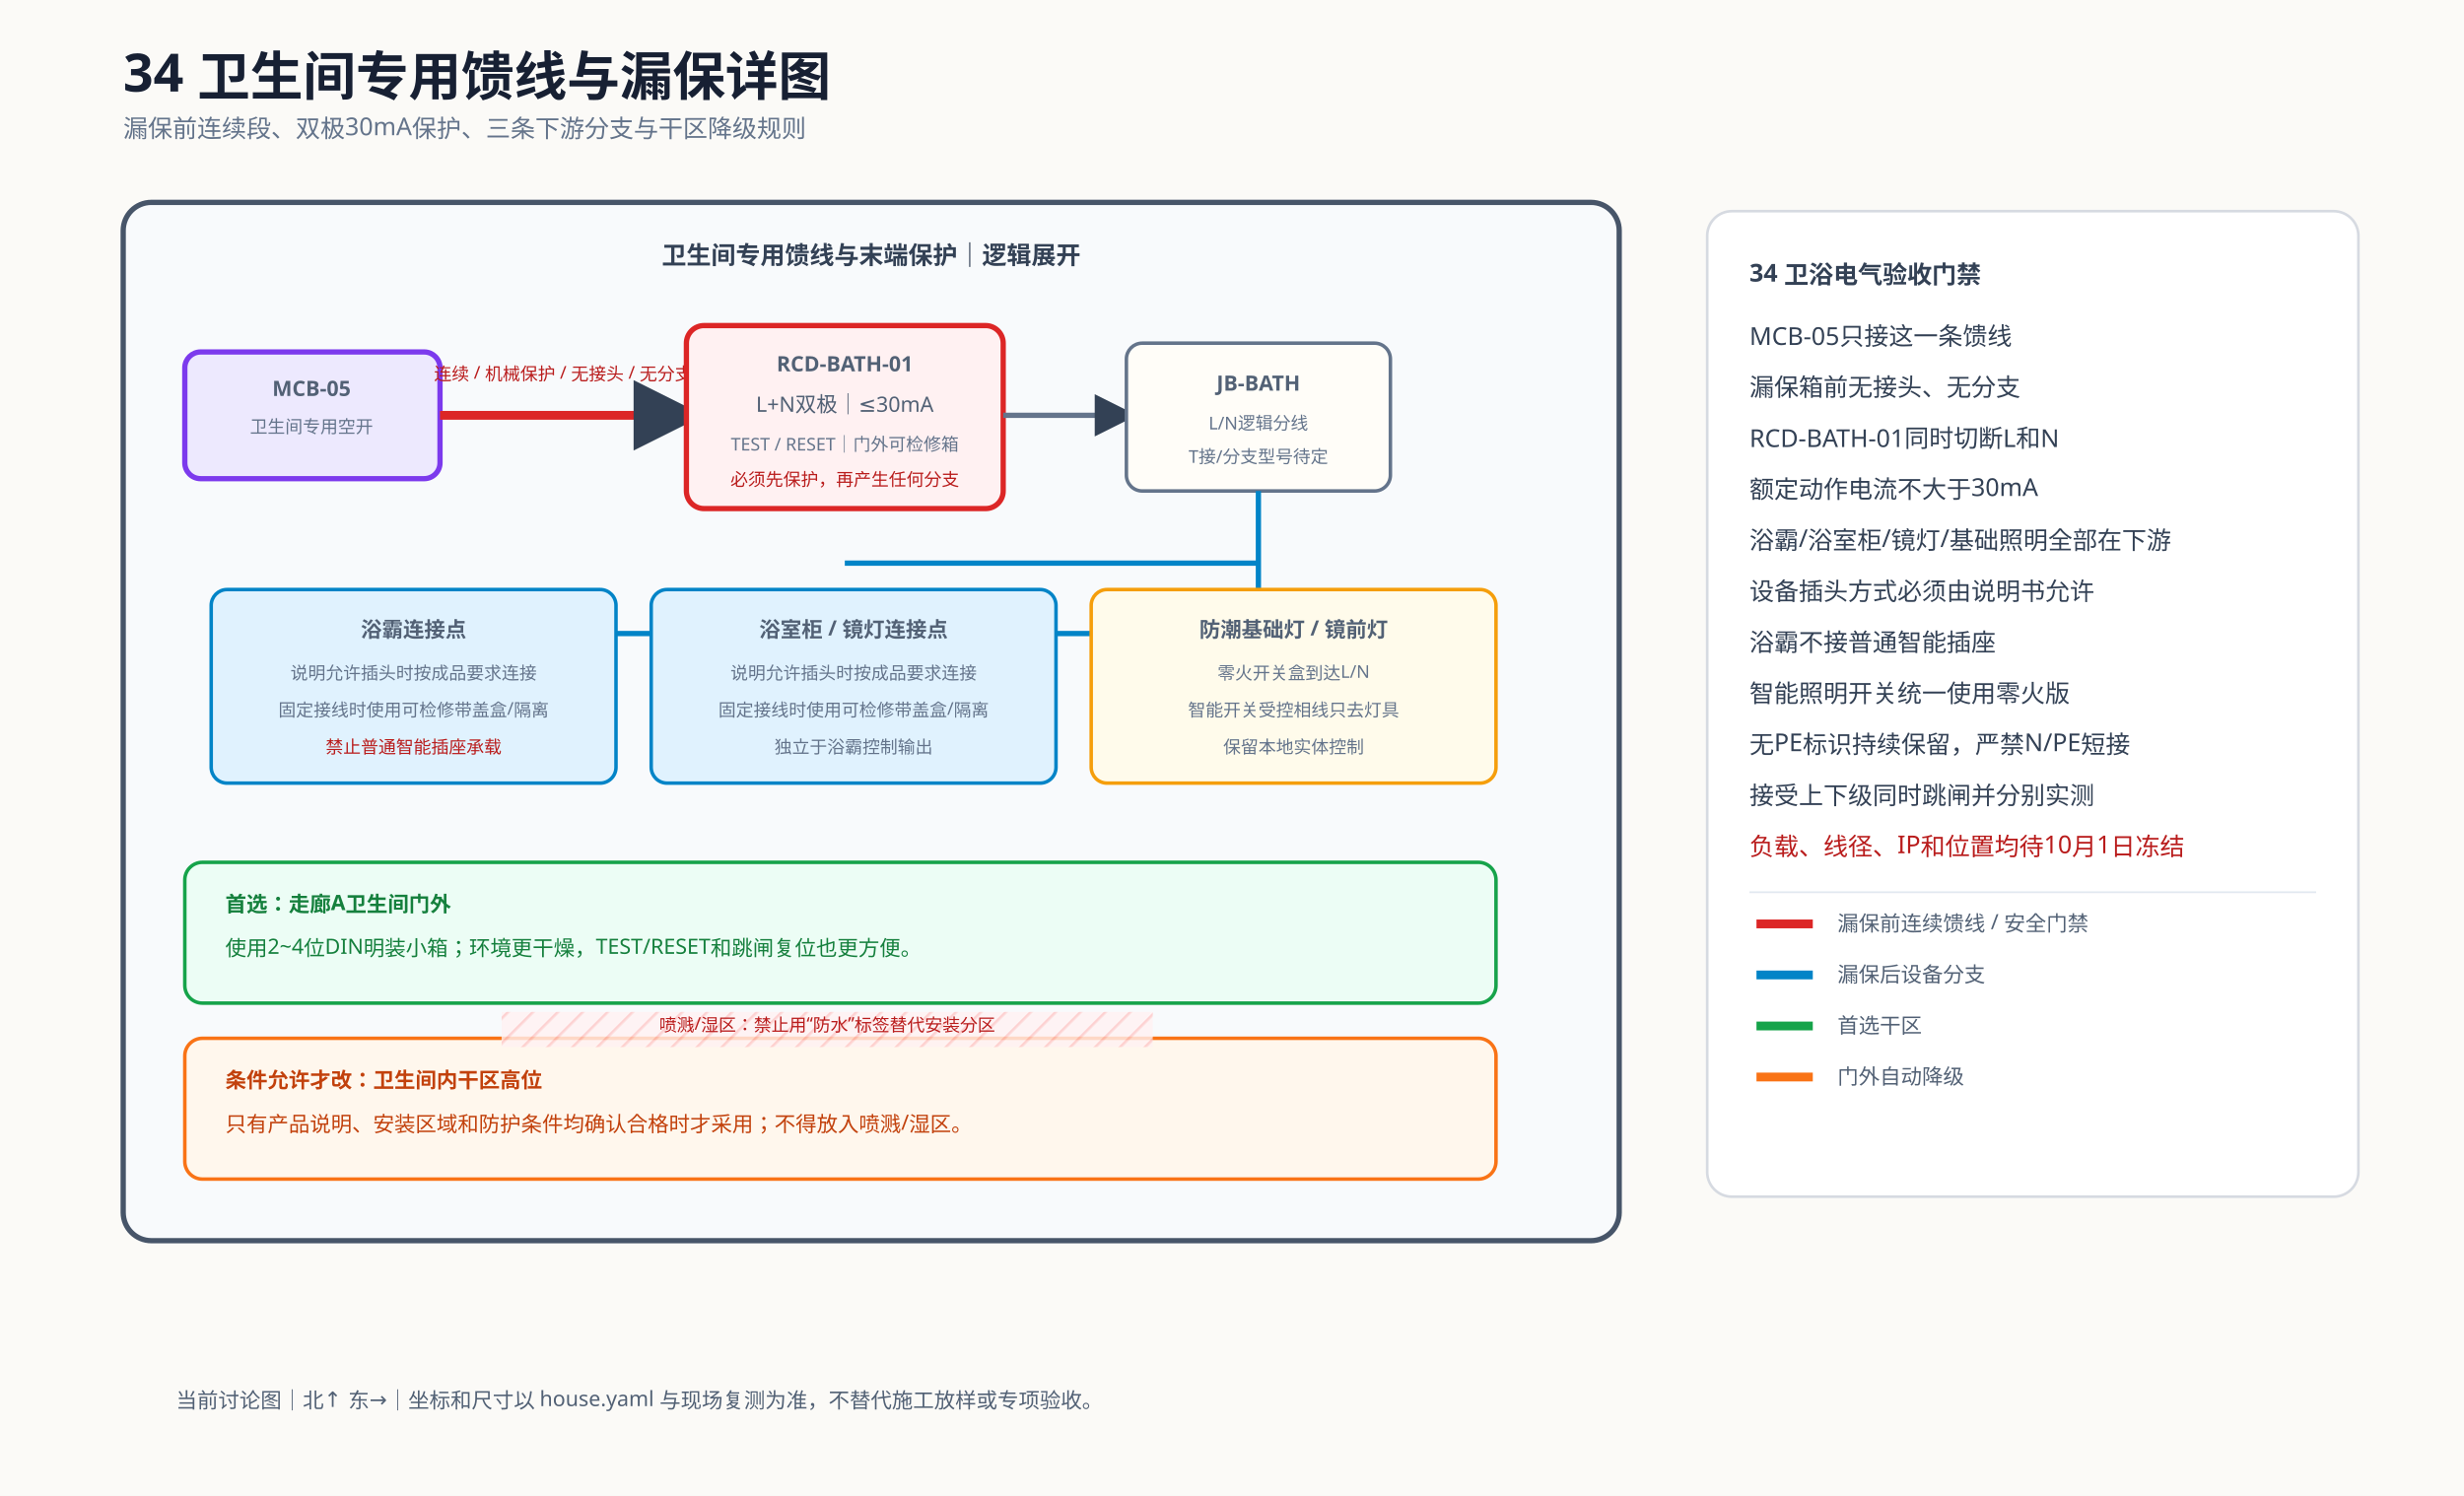
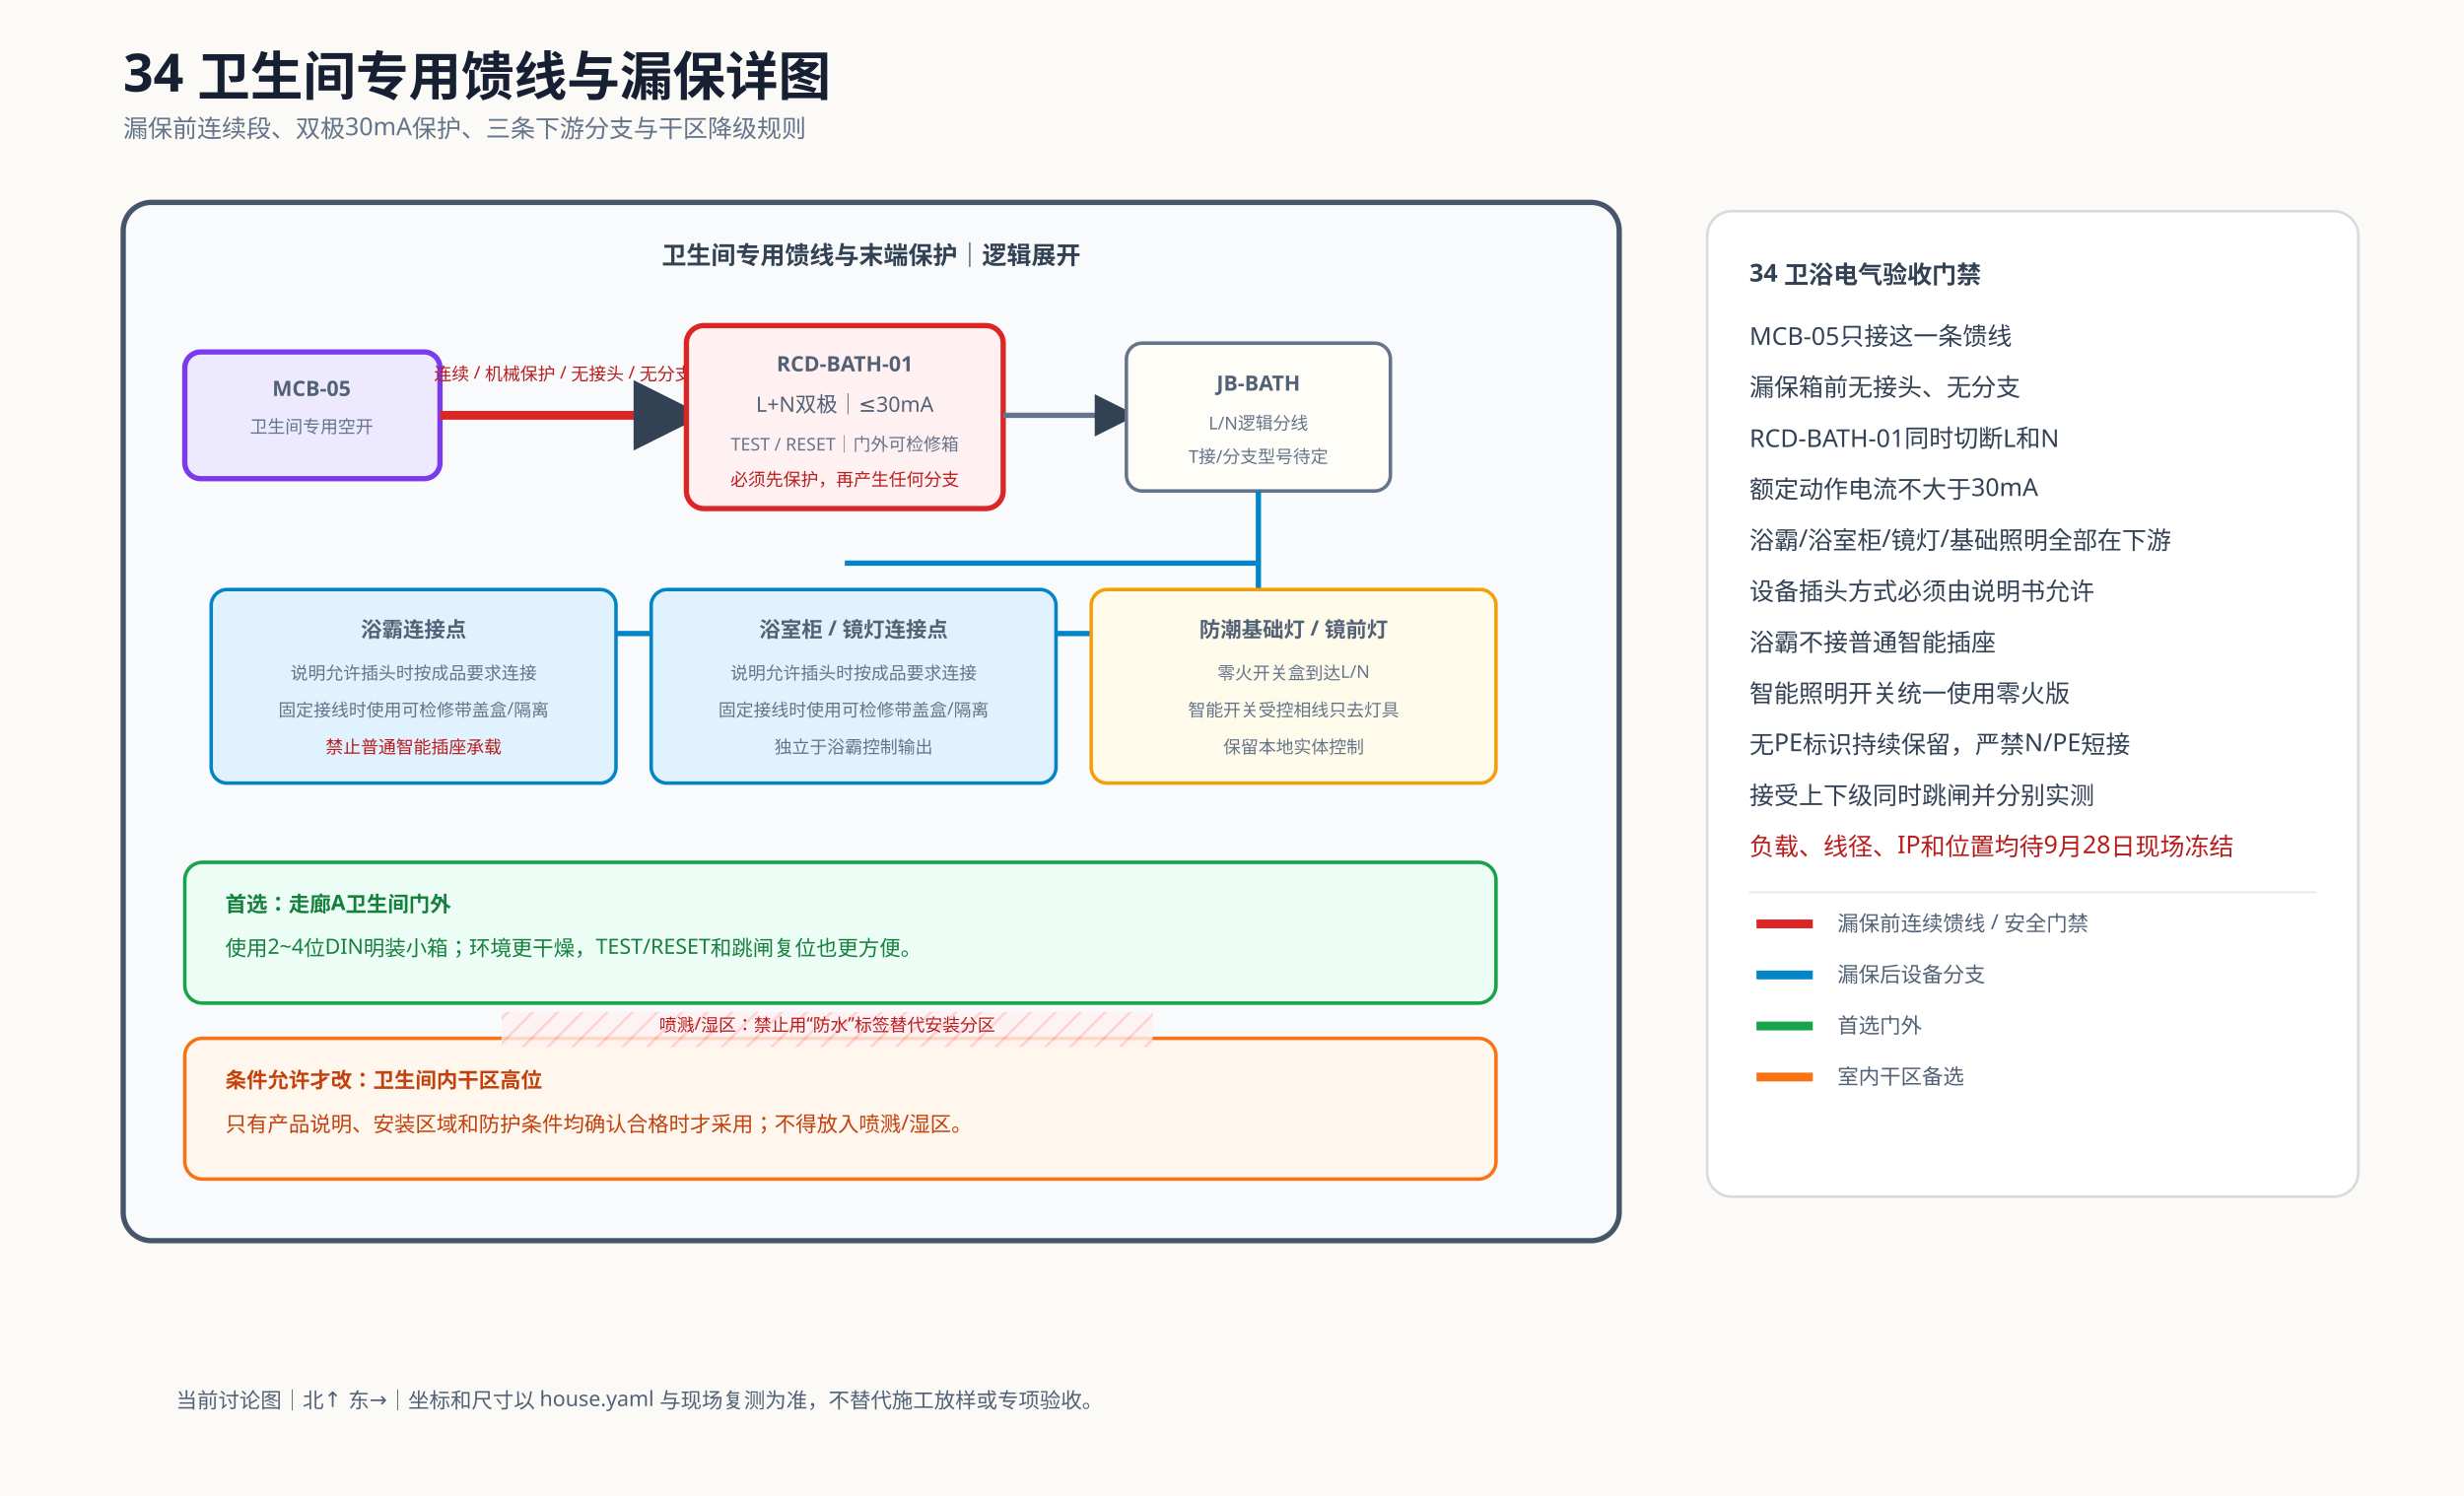
<svg xmlns="http://www.w3.org/2000/svg" width="1400" height="850" viewBox="0 0 1400 850" data-diagram-role="bathroom-electrical-detail" role="img">
  <defs>
    <pattern id="hatch" width="12" height="12" patternUnits="userSpaceOnUse" patternTransform="rotate(45)">
      <rect width="12" height="12" fill="#f1f5f9" />
      <line y2="12" stroke="#cbd5e1" stroke-width="4" />
    </pattern>
    <pattern id="danger" width="10" height="10" patternUnits="userSpaceOnUse" patternTransform="rotate(45)">
      <rect width="10" height="10" fill="#fff1f2" />
      <line y2="10" stroke="#fecaca" stroke-width="3" />
    </pattern>
    <marker id="arrow" markerWidth="8" markerHeight="8" refX="6" refY="4" orient="auto">
      <path d="M0 0L8 4 0 8z" fill="#334155" />
    </marker>
    <marker id="blue-arrow" markerWidth="8" markerHeight="8" refX="6" refY="4" orient="auto">
      <path d="M0 0L8 4 0 8z" fill="#2563eb" />
    </marker>
    <style>
    text{font-family:"Source Han Sans SC","Heiti SC","Arial Unicode MS",sans-serif}
    .wall{fill:none;stroke:#1f2937;stroke-width:7;stroke-linecap:square;stroke-linejoin:miter}
    .iw{fill:none;stroke:#475569;stroke-width:5;stroke-linecap:square}
    .win{stroke:#0284c7;stroke-width:8}.winc{stroke:#e0f2fe;stroke-width:2.5}
    .title{font-size:30px;font-weight:750;fill:#172033}.subtitle{font-size:14px;fill:#64748b}
    .room{font-size:18px;font-weight:750;fill:#334155;text-anchor:middle}.roomsub{font-size:12px;fill:#64748b;text-anchor:middle}
    .note{font-size:14px;fill:#334155}.small{font-size:12px;fill:#526175}.micro{font-size:10px;fill:#64748b}
    .panel{fill:#fff;stroke:#d6dae1;stroke-width:1.5}.fixed{fill:#fffdf8;stroke:#64748b;stroke-width:2}
    .planned{fill:#fff7ed;stroke:#f97316;stroke-width:2;stroke-dasharray:7 5}
    .water{fill:none;stroke:#0284c7;stroke-width:4}.hot{fill:none;stroke:#dc2626;stroke-width:4}
    .drain{fill:none;stroke:#0f766e;stroke-width:5}.gas{fill:none;stroke:#ea580c;stroke-width:4}
    .power{fill:none;stroke:#2563eb;stroke-width:3}.network{fill:none;stroke:#7c3aed;stroke-width:3;stroke-dasharray:7 5}
    .danger{fill:#fff1f2;stroke:#dc2626;stroke-width:2}.cat{fill:none;stroke:#16a34a;stroke-width:6;stroke-dasharray:8 5}
    .dim{fill:none;stroke:#64748b;stroke-width:1.5}.dimtext{font-size:12px;fill:#475569;text-anchor:middle}
    .center{text-anchor:middle}.bold{font-weight:700}.orange{fill:#c2410c}.red{fill:#b91c1c}.blue{fill:#1d4ed8}.green{fill:#15803d}.purple{fill:#6d28d9}
  </style>
  </defs>
  <rect width="1400" height="850" fill="#fbfaf7" />
  <text x="70" y="52" class="title">34 卫生间专用馈线与漏保详图</text>
  <text x="70" y="78" class="subtitle">漏保前连续段、双极30mA保护、三条下游分支与干区降级规则</text>
  <rect x="70" y="115" width="850" height="590" rx="16" fill="#f8fafc" stroke="#475569" stroke-width="3" />
  <text x="495" y="150" class="note bold center">卫生间专用馈线与末端保护｜逻辑展开</text>
  <g data-circuit="MCB-05">
    <rect x="105" y="200" width="145" height="72" rx="9" fill="#ede9fe" stroke="#7c3aed" stroke-width="3" />
    <text x="177" y="225" class="small bold center">MCB-05</text>
    <text x="177" y="246" class="micro center">卫生间专用空开</text>
  </g>
  <path d="M250 236H390" fill="none" stroke="#dc2626" stroke-width="5" marker-end="url(#arrow)" data-upstream-segment="continuous-no-joint-no-branch" />
  <text x="320" y="216" class="micro red center">连续 / 机械保护 / 无接头 / 无分支</text>
  <g data-device-protection="RCD-BATH-01" data-poles="L+N" data-trip-ma-max="30">
    <rect x="390" y="185" width="180" height="104" rx="10" fill="#fff1f2" stroke="#dc2626" stroke-width="3" />
    <text x="480" y="211" class="small bold center">RCD-BATH-01</text>
    <text x="480" y="234" class="small center">L+N双极｜≤30mA</text>
    <text x="480" y="256" class="micro center">TEST / RESET｜门外可检修箱</text>
    <text x="480" y="276" class="micro red center">必须先保护，再产生任何分支</text>
  </g>
  <path d="M570 236H640" fill="none" stroke="#64748b" stroke-width="3" marker-end="url(#arrow)" />
  <g data-junction="JB-BATH" data-branch-pattern="post-rcd">
    <rect x="640" y="195" width="150" height="84" rx="9" class="fixed" />
    <text x="715" y="222" class="small bold center">JB-BATH</text>
    <text x="715" y="244" class="micro center">L/N逻辑分线</text>
    <text x="715" y="263" class="micro center">T接/分支型号待定</text>
  </g>
  <g data-bath-load-downstream="true">
    <path d="M715 279V360H260" fill="none" stroke="#0284c7" stroke-width="3" />
    <path d="M715 320H480" fill="none" stroke="#0284c7" stroke-width="3" />
    <path d="M715 340H700" fill="none" stroke="#0284c7" stroke-width="3" />
    <g data-device-protection="SRCD-BATH-HEATER">
      <rect x="120" y="335" width="230" height="110" rx="9" fill="#e0f2fe" stroke="#0284c7" stroke-width="2" />
      <text x="235" y="362" class="small bold center">浴霸连接点</text>
      <text x="235" y="386" class="micro center">说明允许插头时按成品要求连接</text>
      <text x="235" y="407" class="micro center">固定接线时使用可检修带盖盒/隔离</text>
      <text x="235" y="428" class="micro red center">禁止普通智能插座承载</text>
    </g>
    <g data-device-protection="SRCD-BATH-MIRROR">
      <rect x="370" y="335" width="230" height="110" rx="9" fill="#e0f2fe" stroke="#0284c7" stroke-width="2" />
      <text x="485" y="362" class="small bold center">浴室柜 / 镜灯连接点</text>
      <text x="485" y="386" class="micro center">说明允许插头时按成品要求连接</text>
      <text x="485" y="407" class="micro center">固定接线时使用可检修带盖盒/隔离</text>
      <text x="485" y="428" class="micro center">独立于浴霸控制输出</text>
    </g>
    <rect x="620" y="335" width="230" height="110" rx="9" fill="#fffbeb" stroke="#f59e0b" stroke-width="2" />
    <text x="735" y="362" class="small bold center">防潮基础灯 / 镜前灯</text>
    <text x="735" y="386" class="micro center">零火开关盒到达L/N</text>
    <text x="735" y="407" class="micro center">智能开关受控相线只去灯具</text>
    <text x="735" y="428" class="micro center">保留本地实体控制</text>
  </g>
  <rect x="105" y="490" width="745" height="80" rx="10" fill="#ecfdf5" stroke="#16a34a" stroke-width="2" data-location-preference="hall-a-outside" />
  <text x="128" y="518" class="small green bold">首选：走廊A卫生间门外</text>
  <text x="128" y="543" class="small green">使用2~4位DIN明装小箱；环境更干燥，TEST/RESET和跳闸复位也更方便。</text>
  <rect x="105" y="590" width="745" height="80" rx="10" fill="#fff7ed" stroke="#f97316" stroke-width="2" data-location-fallback="bath-dry-high" />
  <text x="128" y="618" class="small orange bold">条件允许才改：卫生间内干区高位</text>
  <text x="128" y="643" class="small orange">只有产品说明、安装区域和防护条件均确认合格时才采用；不得放入喷溅/湿区。</text>
  <rect x="285" y="575" width="370" height="20" fill="url(#danger)" opacity=".8" data-wet-zone-no-box="true" />
  <text x="470" y="586" class="micro red center">喷溅/湿区：禁止用“防水”标签替代安装分区</text>
  <rect x="970" y="120" width="370" height="560" rx="14" class="panel" />
  <text x="994" y="160" class="note bold">34 卫浴电气验收门禁</text>
  <text x="994" y="196" class="note">MCB-05只接这一条馈线</text>
  <text x="994" y="225" class="note">漏保箱前无接头、无分支</text>
  <text x="994" y="254" class="note">RCD-BATH-01同时切断L和N</text>
  <text x="994" y="283" class="note">额定动作电流不大于30mA</text>
  <text x="994" y="312" class="note">浴霸/浴室柜/镜灯/基础照明全部在下游</text>
  <text x="994" y="341" class="note">设备插头方式必须由说明书允许</text>
  <text x="994" y="370" class="note">浴霸不接普通智能插座</text>
  <text x="994" y="399" class="note">智能照明开关统一使用零火版</text>
  <text x="994" y="428" class="note">无PE标识持续保留，严禁N/PE短接</text>
  <text x="994" y="457" class="note">接受上下级同时跳闸并分别实测</text>
-   <text x="994" y="486" class="note red">负载、线径、IP和位置均待10月1日冻结</text>
+   <text x="994" y="486" class="note red">负载、线径、IP和位置均待9月28日现场冻结</text>
  <line x1="994" y1="507" x2="1316" y2="507" stroke="#e2e8f0" />
  <line x1="998" y1="525" x2="1030" y2="525" stroke="#dc2626" stroke-width="5" />
  <text x="1044" y="529" class="small">漏保前连续馈线 / 安全门禁</text>
  <line x1="998" y1="554" x2="1030" y2="554" stroke="#0284c7" stroke-width="5" />
  <text x="1044" y="558" class="small">漏保后设备分支</text>
  <line x1="998" y1="583" x2="1030" y2="583" stroke="#16a34a" stroke-width="5" />
-   <text x="1044" y="587" class="small">首选干区</text>
+   <text x="1044" y="587" class="small">首选门外</text>
  <line x1="998" y1="612" x2="1030" y2="612" stroke="#f97316" stroke-width="5" />
-   <text x="1044" y="616" class="small">门外自动降级</text>
+   <text x="1044" y="616" class="small">室内干区备选</text>
  <text x="100" y="800" class="small">当前讨论图｜北↑ 东→｜坐标和尺寸以 house.yaml 与现场复测为准，不替代施工放样或专项验收。</text>
</svg>
